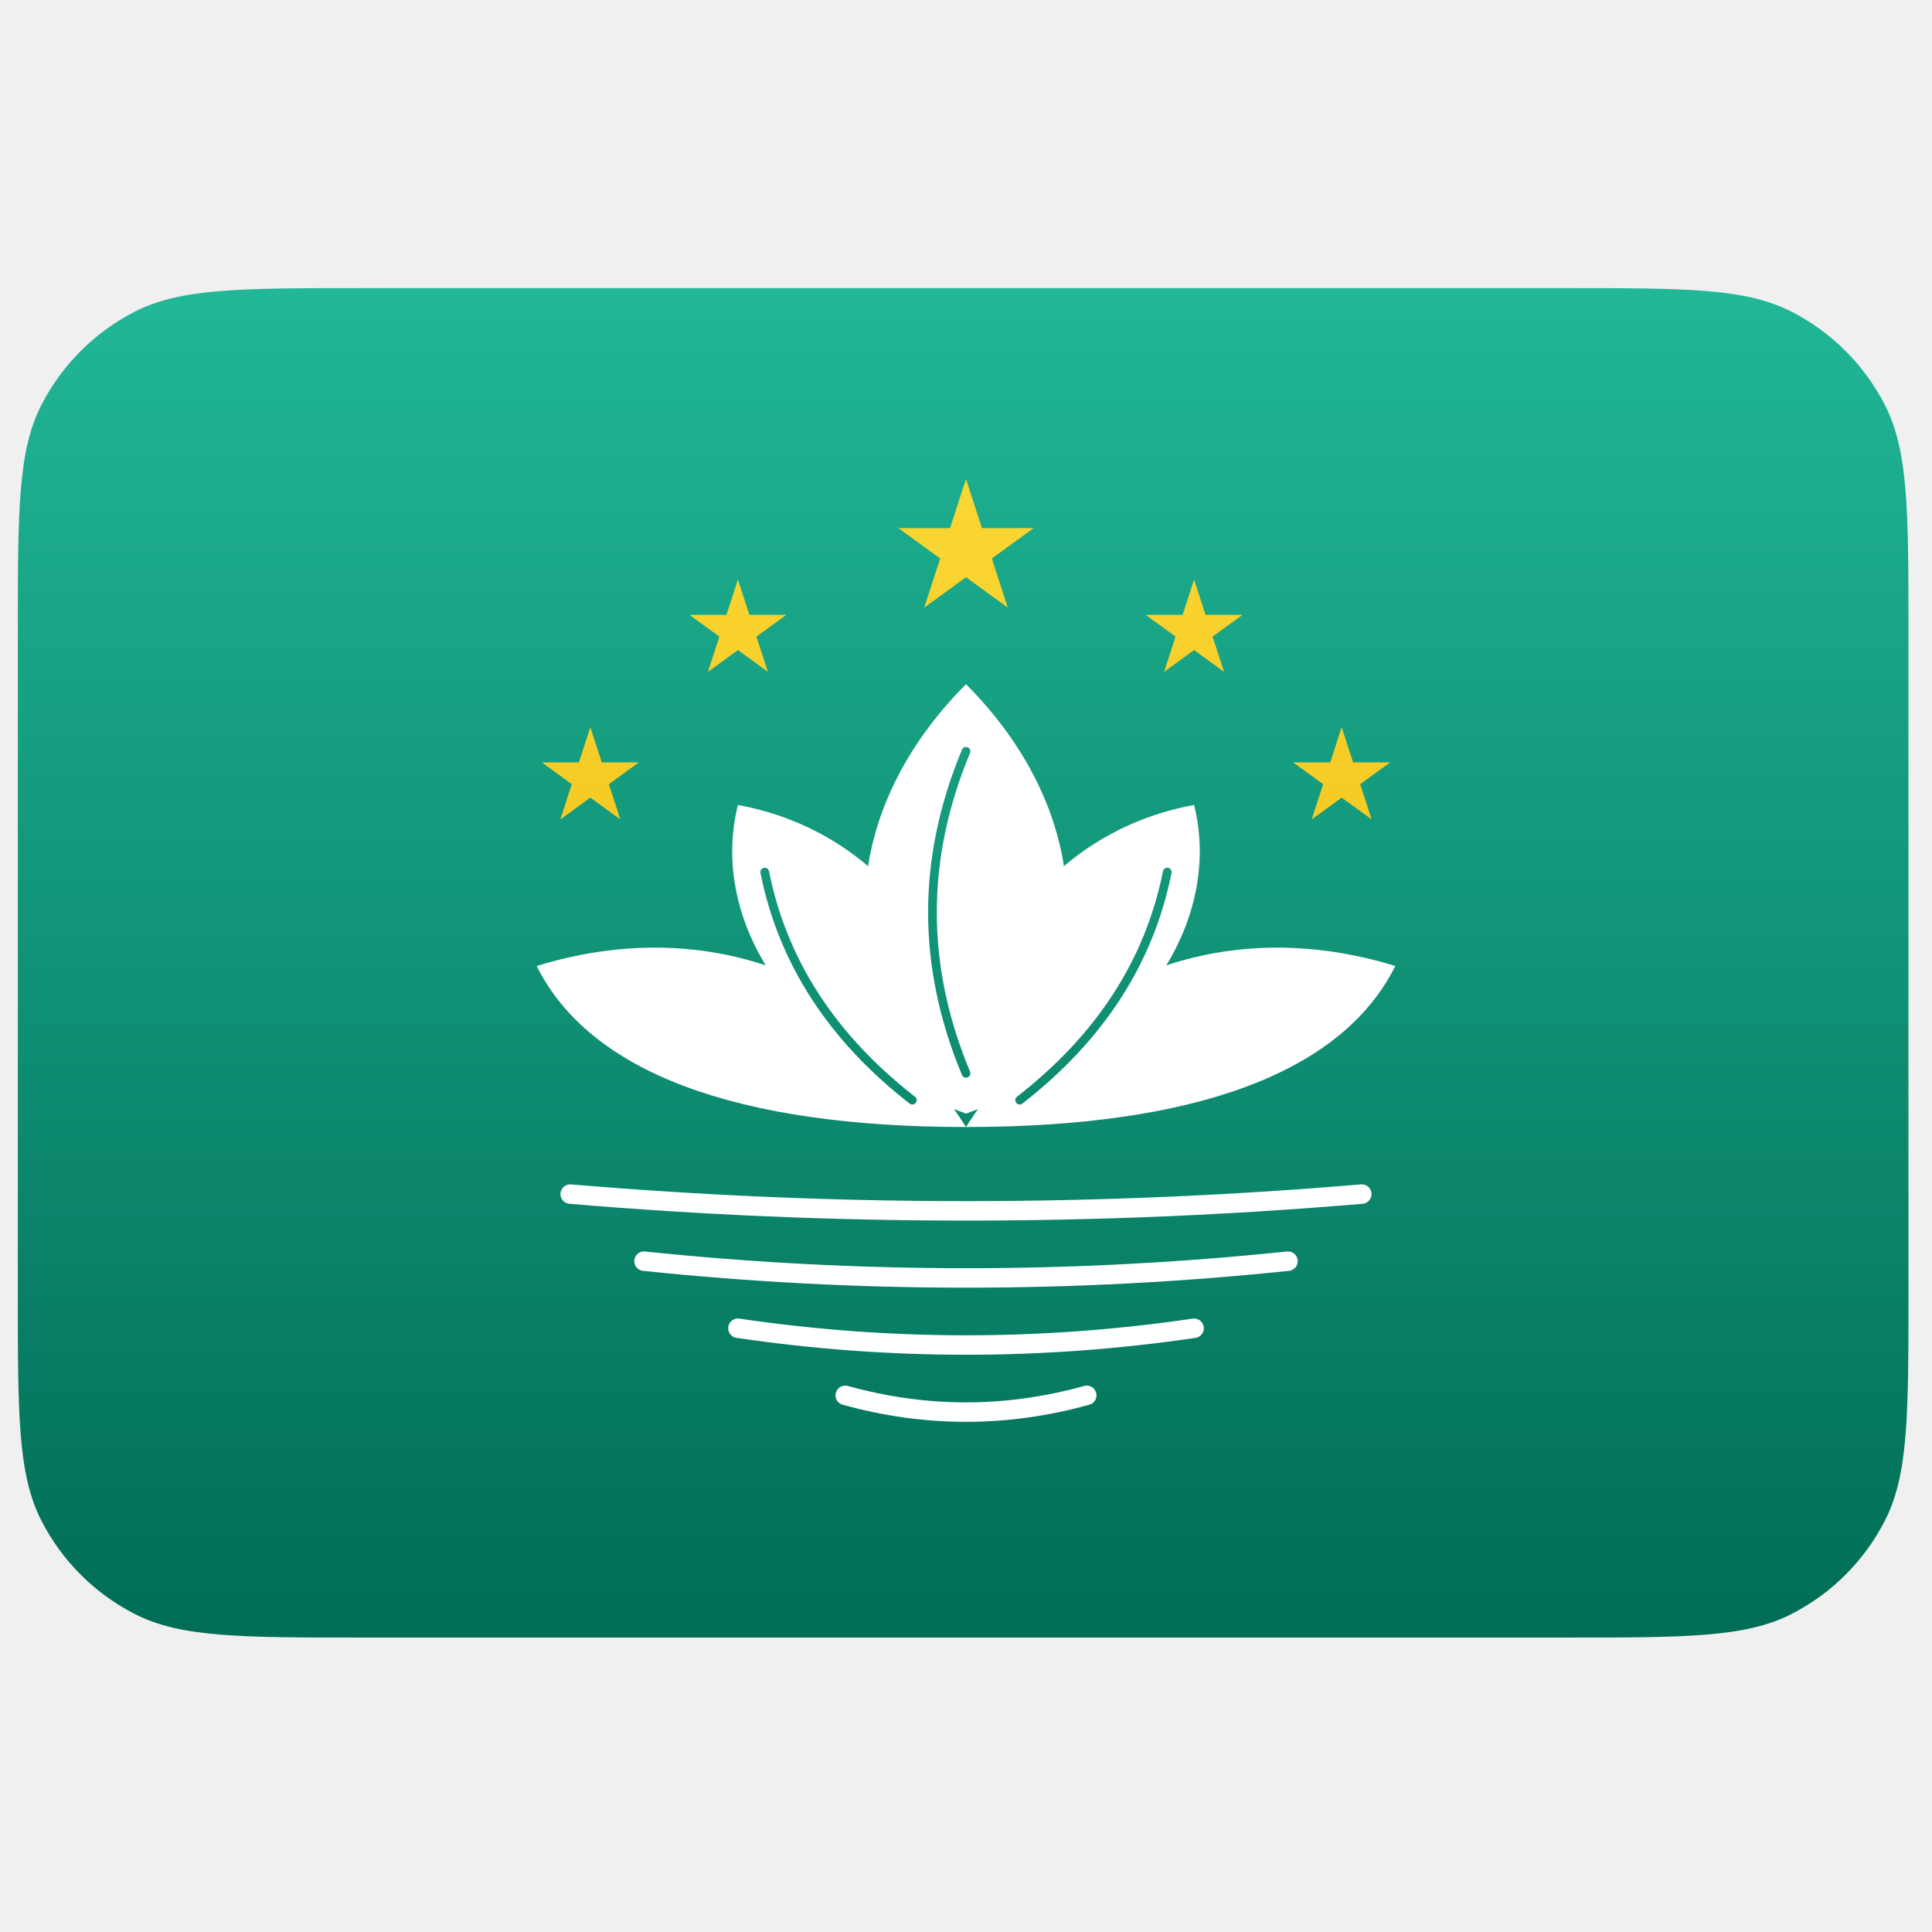
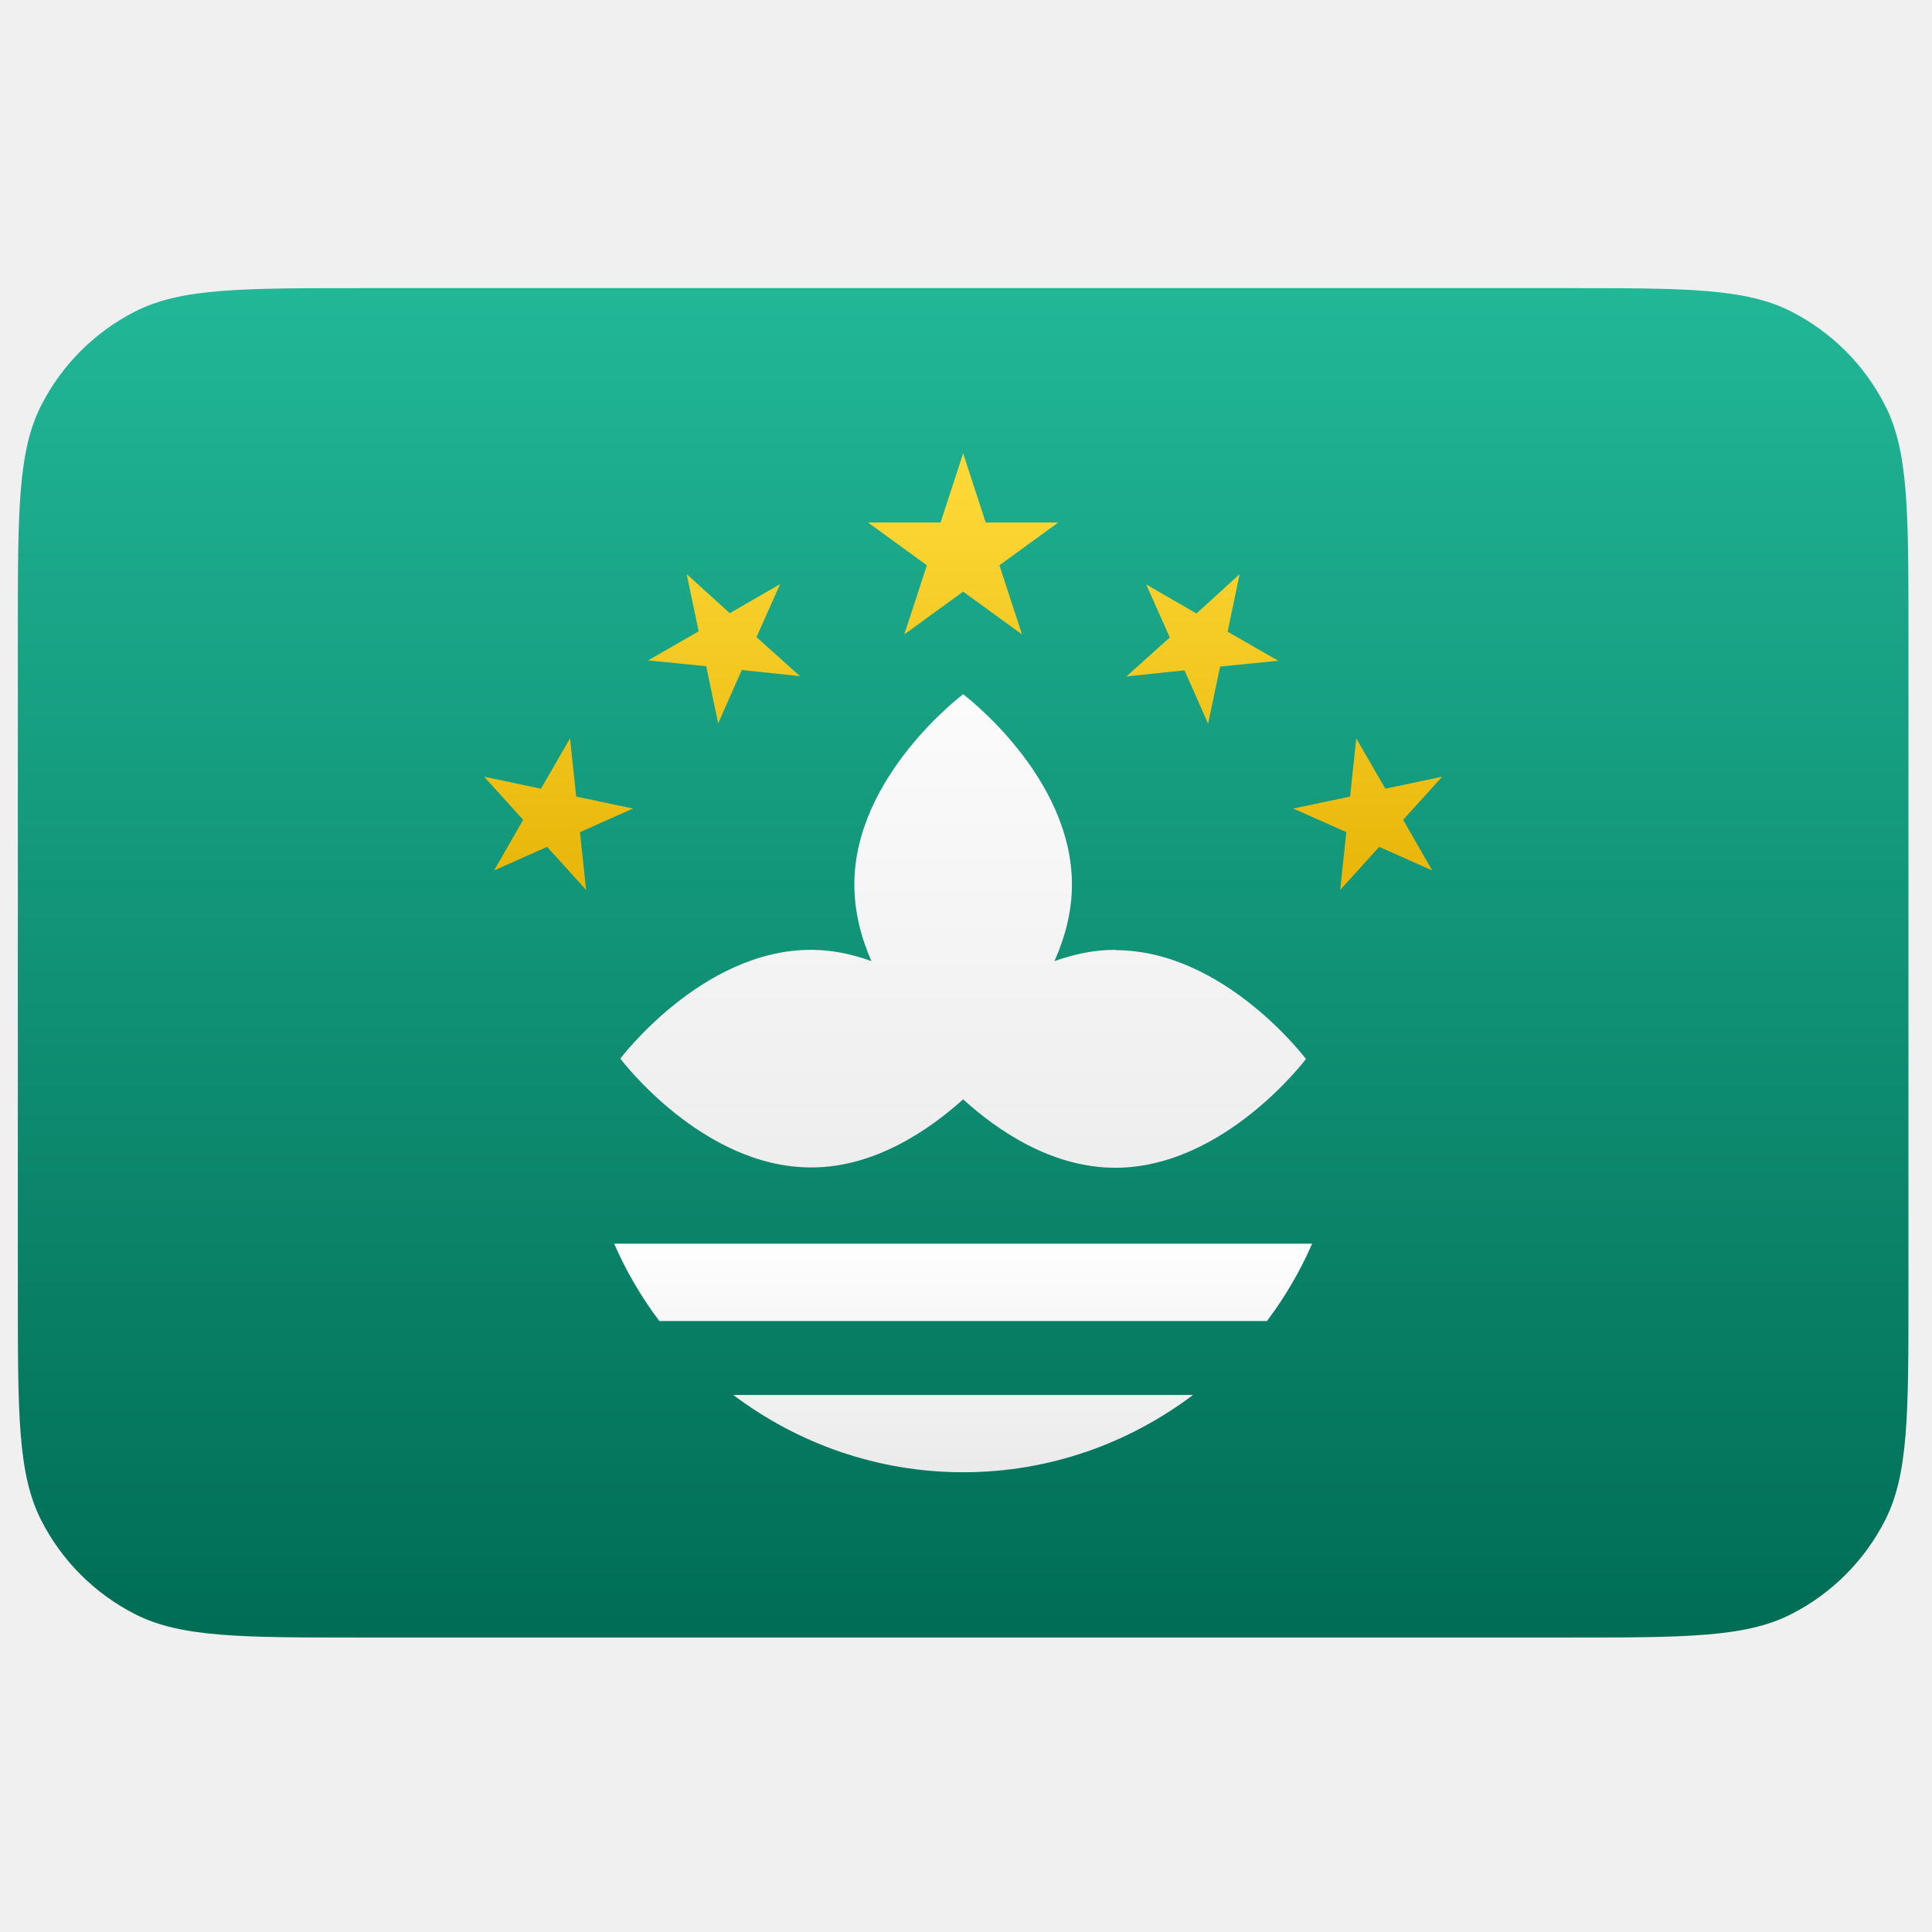
<svg xmlns="http://www.w3.org/2000/svg" viewBox="0 0 144 144" width="144" height="144">
  <defs>
    <mask id="mo-board" maskUnits="userSpaceOnUse" maskContentUnits="userSpaceOnUse" x="0" y="0" width="144" height="144" mask-type="alpha">
      <path d="M 116.645 21.474 c 8.961 0 13.441 0 16.864 1.744 a 16 16 0 0 1 6.992 6.992 c 1.744 3.423 1.744 7.903 1.744 16.864 L 142.245 96.453 c 0 8.961 0 13.441 -1.744 16.864 a 16 16 0 0 1 -6.992 6.992 c -3.423 1.744 -7.903 1.744 -16.864 1.744 L 26.929 122.053 c -8.961 0 -13.441 0 -16.864 -1.744 a 16 16 0 0 1 -6.992 -6.992 c -1.744 -3.423 -1.744 -7.903 -1.744 -16.864 L 1.329 47.075 c 0 -8.961 0 -13.441 1.744 -16.864 a 16 16 0 0 1 6.992 -6.992 c 3.423 -1.744 7.903 -1.744 16.864 -1.744 Z" fill="#FFFFFF" />
    </mask>
-     <linearGradient id="mo-teal" x1="72" y1="23" x2="72" y2="121" gradientUnits="userSpaceOnUse">
-       <stop stop-color="#20B996" />
-       <stop offset="1" stop-color="#006B53" />
-     </linearGradient>
-     <linearGradient id="mo-white" x1="72" y1="52" x2="72" y2="89" gradientUnits="userSpaceOnUse">
-       <stop stop-color="#F4F4F4" />
-       <stop offset="1" stop-color="#E9EAEA" />
-     </linearGradient>
-     <linearGradient id="mo-yellow" x1="72" y1="39" x2="72" y2="59" gradientUnits="userSpaceOnUse">
-       <stop stop-color="#FFC600" />
-       <stop offset="1" stop-color="#FFD747" />
-     </linearGradient>
-     <linearGradient id="mo-simple-teal" x1="72" y1="21.474" x2="72" y2="122.053" gradientUnits="userSpaceOnUse">
+     <linearGradient id="mo-teal" x1="72" y1="21.474" x2="72" y2="122.053" gradientUnits="userSpaceOnUse">
      <stop stop-color="#21B797" />
      <stop offset="1" stop-color="#006D55" />
    </linearGradient>
-     <linearGradient id="mo-simple-gold" x1="72" y1="21.474" x2="72" y2="122.053" gradientUnits="userSpaceOnUse">
+     <linearGradient id="mo-lotus-white" x1="72" y1="41.764" x2="72" y2="101.764" gradientUnits="userSpaceOnUse">
+       <stop stop-color="#FFFFFF" />
+       <stop offset="1" stop-color="#E8E8E8" />
+     </linearGradient>
+     <linearGradient id="mo-stars-gold" x1="72" y1="31.764" x2="72" y2="71.764" gradientUnits="userSpaceOnUse">
      <stop stop-color="#FFDD3D" />
      <stop offset="1" stop-color="#E5AF00" />
    </linearGradient>
+     <linearGradient id="mo-bridge-white" x1="72" y1="91.764" x2="72" y2="111.764" gradientUnits="userSpaceOnUse">
+       <stop stop-color="#FFFFFF" />
+       <stop offset="1" stop-color="#E8E8E8" />
+     </linearGradient>
  </defs>
  <g mask="url(#mo-board)">
-     <path d="M-0.671 19.474h144.916v104.578h-144.916Z" fill="url(#mo-simple-teal)" />
-     <path d="M 72,84 C 55,84 44,80 40,72 C 53,68 65,73 72,84 Z" fill="#FFFFFF" />
-     <path d="M 72,83 C 58,78 53,68 55,60 C 66,62 73,72 72,83 Z" fill="#FFFFFF" />
-     <path d="M 72,84 C 89,84 100,80 104,72 C 91,68 79,73 72,84 Z" fill="#FFFFFF" />
-     <path d="M 72,83 C 86,78 91,68 89,60 C 78,62 71,72 72,83 Z" fill="#FFFFFF" />
-     <path d="M72 83C61 73 63 60 72 51C81 60 83 73 72 83Z" fill="#FFFFFF" />
-     <path d="M72 80Q67 68 72 56M68 82Q59 75 57 65M76 82Q85 75 87 65" fill="none" stroke="url(#mo-simple-teal)" stroke-width="0.65" stroke-linecap="round" stroke-linejoin="round" />
-     <path d="M42.5 89Q72 91.5 101.5 89" fill="none" stroke="#FFFFFF" stroke-width="1.45" stroke-linecap="round" stroke-linejoin="round" />
-     <path d="M48 94Q72 96.5 96 94" fill="none" stroke="#FFFFFF" stroke-width="1.45" stroke-linecap="round" stroke-linejoin="round" />
-     <path d="M55 99Q72 101.5 89 99" fill="none" stroke="#FFFFFF" stroke-width="1.45" stroke-linecap="round" stroke-linejoin="round" />
-     <path d="M63 104Q72 106.5 81 104" fill="none" stroke="#FFFFFF" stroke-width="1.45" stroke-linecap="round" stroke-linejoin="round" />
-     <path d="M44 54.2 L44.853 56.826 L47.614 56.826 L45.38 58.449 L46.234 61.074 L44 59.451 L41.766 61.074 L42.62 58.449 L40.386 56.826 L43.147 56.826Z" fill="url(#mo-simple-gold)" />
-     <path d="M55 43.2 L55.853 45.826 L58.614 45.826 L56.38 47.449 L57.234 50.074 L55 48.451 L52.766 50.074 L53.62 47.449 L51.386 45.826 L54.147 45.826Z" fill="url(#mo-simple-gold)" />
-     <path d="M72 35.7 L73.19 39.362 L77.041 39.362 L73.925 41.626 L75.115 45.288 L72 43.024 L68.885 45.288 L70.075 41.626 L66.959 39.362 L70.81 39.362Z" fill="url(#mo-simple-gold)" />
-     <path d="M89 43.2 L89.853 45.826 L92.614 45.826 L90.38 47.449 L91.234 50.074 L89 48.451 L86.766 50.074 L87.62 47.449 L85.386 45.826 L88.147 45.826Z" fill="url(#mo-simple-gold)" />
-     <path d="M100 54.2 L100.853 56.826 L103.614 56.826 L101.38 58.449 L102.234 61.074 L100 59.451 L97.766 61.074 L98.62 58.449 L96.386 56.826 L99.147 56.826Z" fill="url(#mo-simple-gold)" />
+     <path d="M 1.329 21.474 h 140.916 v 100.578 h -140.916 Z" fill="url(#mo-teal)" stroke="url(#mo-teal)" stroke_width="0.5" stroke-linejoin="round" />
+     <path d="M 83.135,70.795 c -1.607,0 -3.111,0.332 -4.539,0.842 c 0.765,-1.734 1.3,-3.647 1.3,-5.712 c 0,-8.109 -8.109,-14.178 -8.109,-14.178 s -8.109,6.069 -8.109,14.178 c 0,2.04 0.51,3.978 1.275,5.712 c -1.403,-0.51 -2.907,-0.842 -4.513,-0.842 c -8.109,0 -14.204,8.109 -14.204,8.109 s 6.095,8.109 14.204,8.109 C 65.157,87.038 69.237,84.233 71.787,81.938 c 2.55,2.321 6.604,5.1 11.348,5.1 c 8.109,0 14.204,-8.109 14.204,-8.109 s -6.095,-8.109 -14.204,-8.109 z" fill="url(#mo-lotus-white)" />
+     <path d="m 71.787,33.794 l 1.683,5.151 l 5.406,0 l -4.386,3.188 l 1.683,5.151 l -4.386,-3.188 l -4.386,3.188 l 1.683,-5.151 l -4.386,-3.188 l 5.406,0 z m -20.604,9.002 l 3.213,2.907 l 3.748,-2.167 l -1.76,3.953 l 3.239,2.907 l -4.335,-0.459 l -1.76,3.978 l -0.892,-4.258 l -4.335,-0.433 l 3.774,-2.167 z M 36.087,57.892 l 4.233,0.892 l 2.167,-3.748 l 0.459,4.335 l 4.233,0.892 l -3.953,1.76 l 0.459,4.309 l -2.907,-3.213 l -3.953,1.76 l 2.167,-3.774 z m 56.304,-15.096 L 89.178,45.728 l -3.748,-2.167 l 1.76,3.953 l -3.239,2.907 l 4.335,-0.459 l 1.76,3.978 l 0.892,-4.258 l 4.335,-0.433 l -3.774,-2.167 z m 15.096,15.096 l -4.233,0.892 l -2.167,-3.748 l -0.459,4.335 l -4.233,0.892 l 3.953,1.76 l -0.459,4.309 l 2.907,-3.213 l 3.953,1.76 l -2.167,-3.774 z" fill="url(#mo-stars-gold)" />
+     <path d="M 71.787,109.733 c 6.452,0 12.367,-2.167 17.136,-5.763 L 54.651,103.97 c 4.769,3.595 10.71,5.763 17.136,5.763 z m -26.01,-17.034 a 28.381,28.381 0 0,0 3.366,5.763 l 45.288,0 a 28.381,28.381 0 0,0 3.366,-5.763 z" fill="url(#mo-bridge-white)" />
  </g>
</svg>
